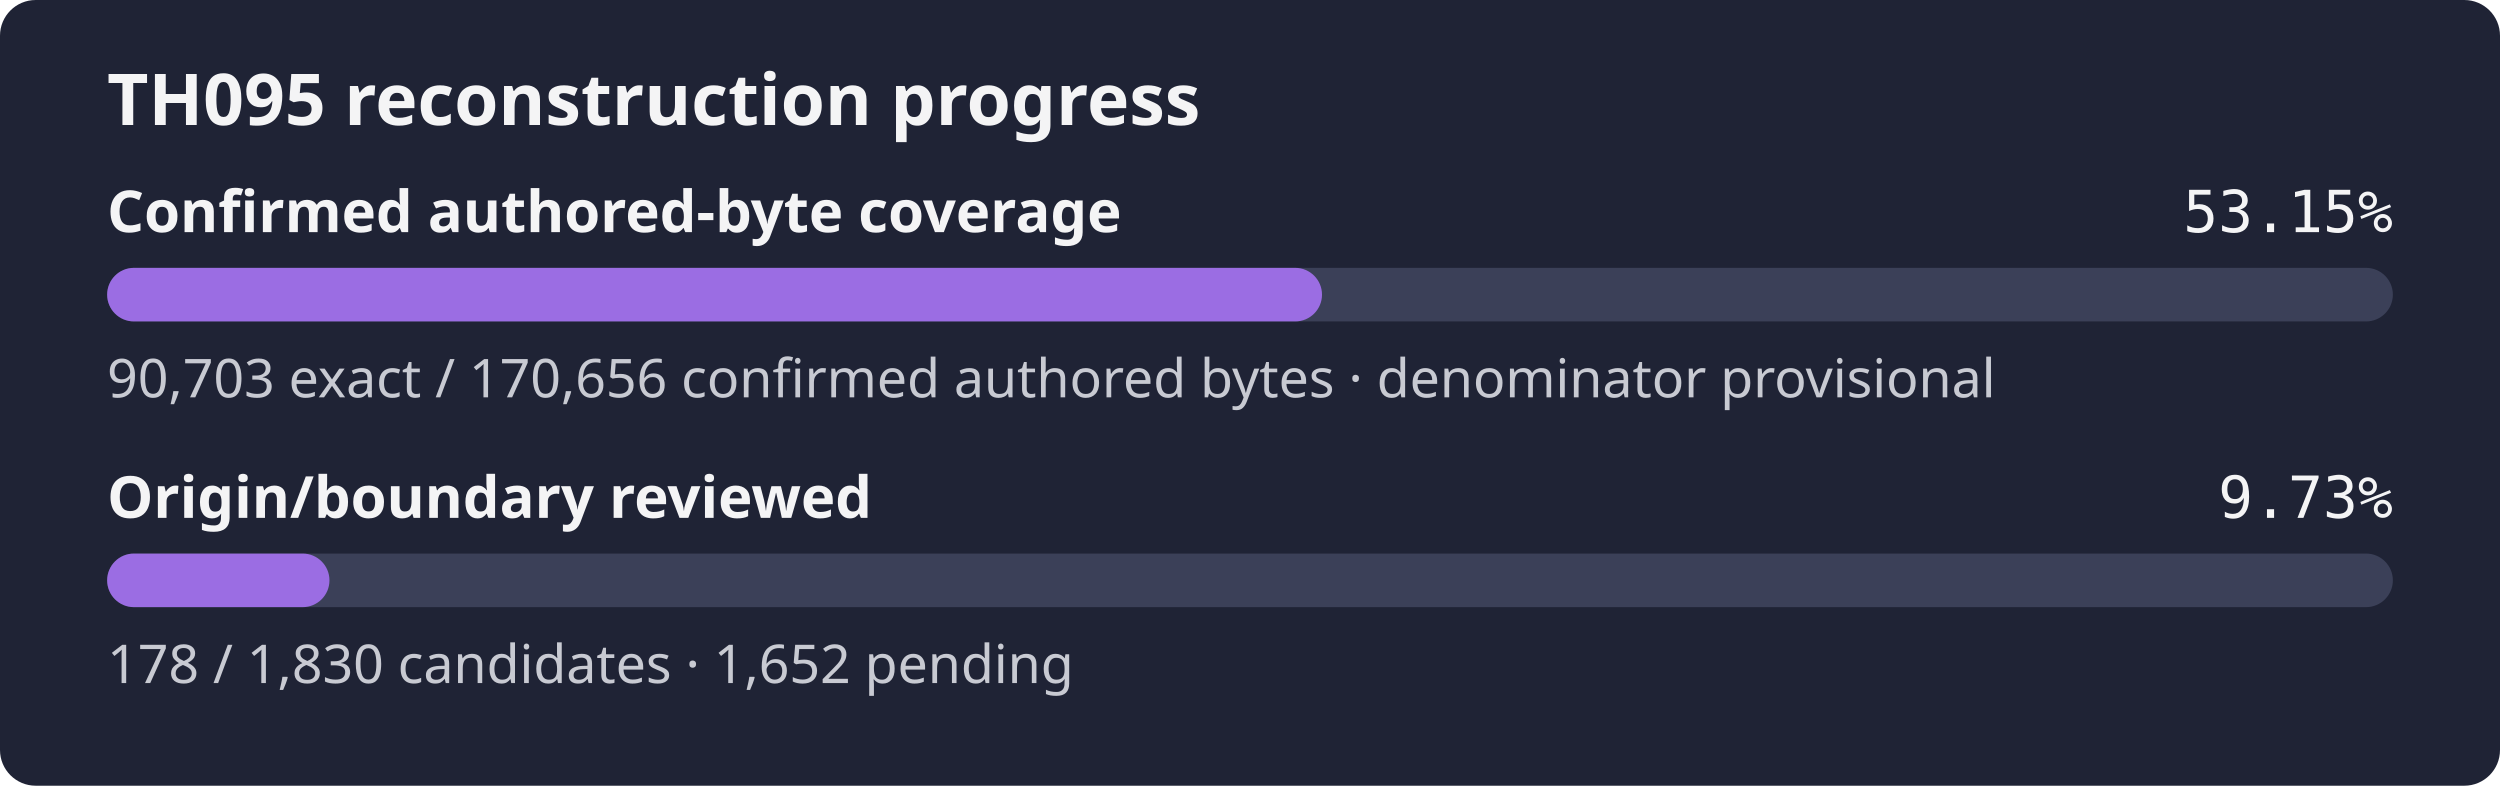
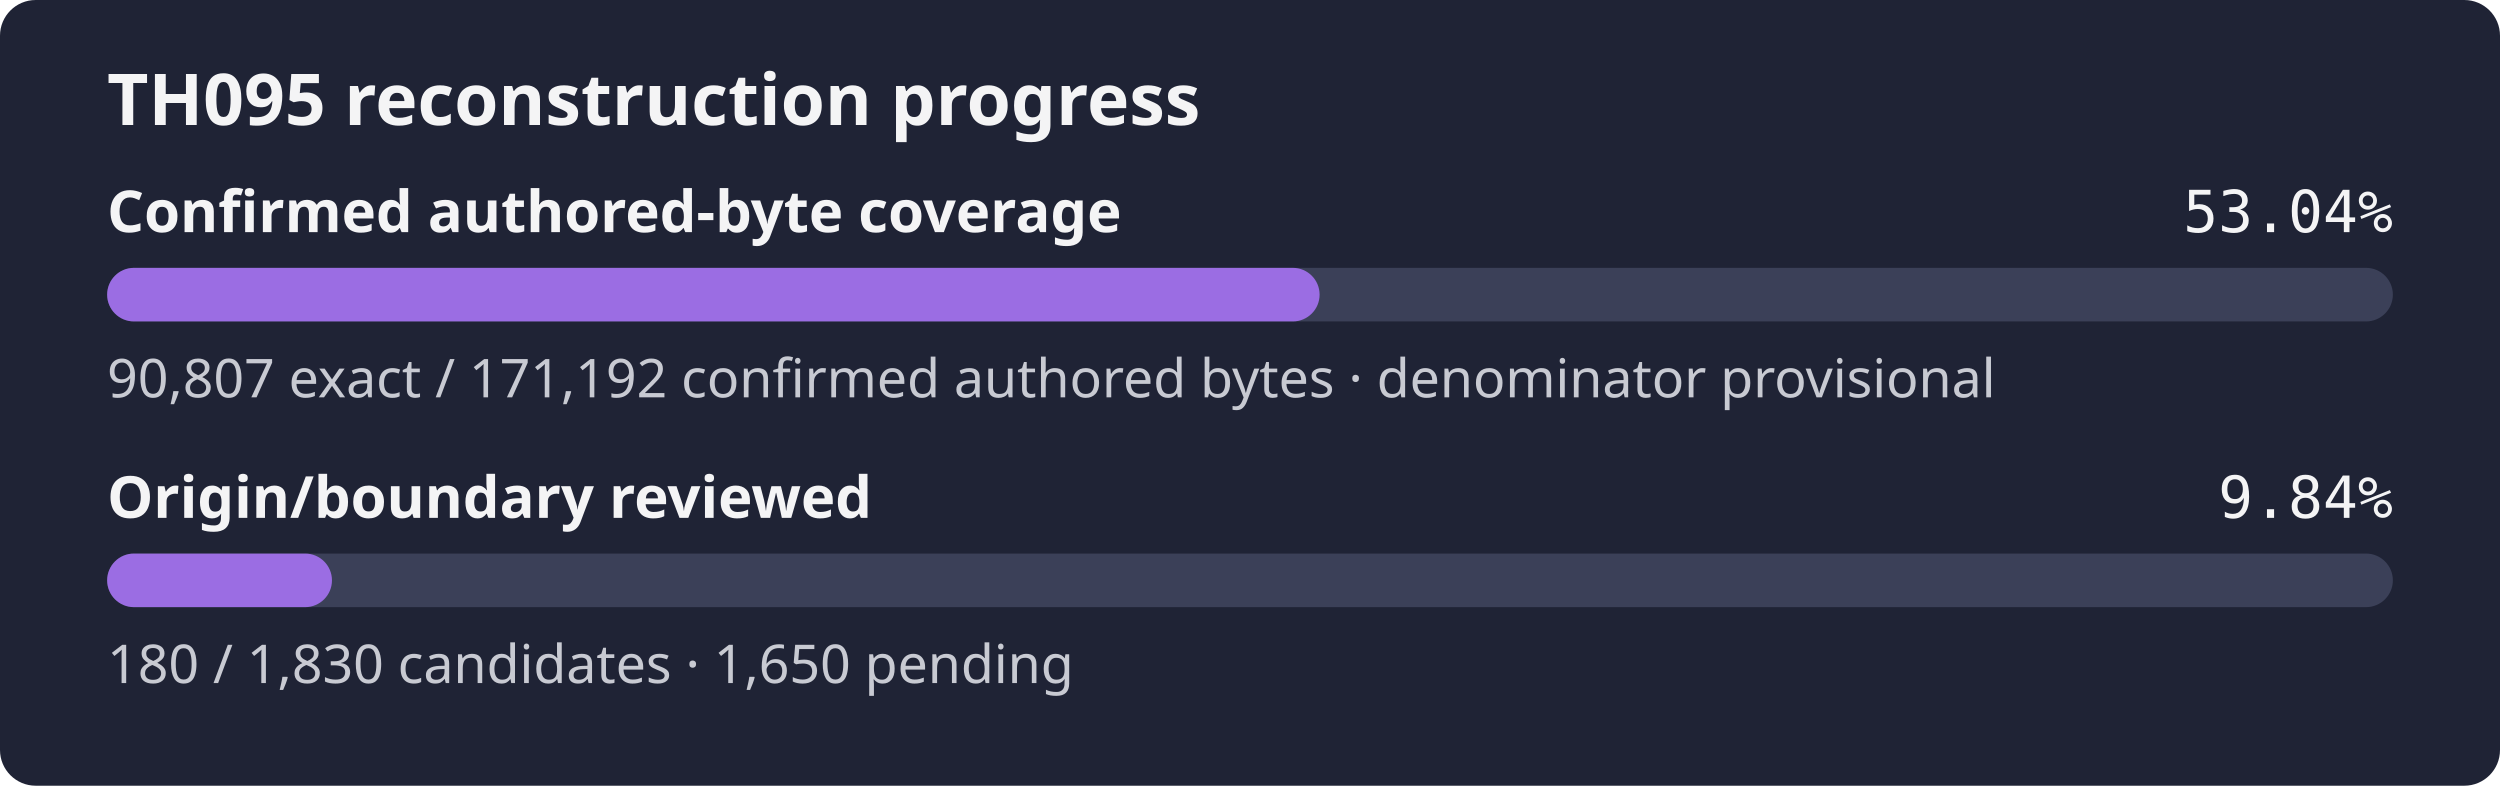
- <svg xmlns="http://www.w3.org/2000/svg" width="560" height="176" role="img" aria-label="TH095 reconstruction progress: 53.15% of the confirmed authored-byte set is exact, origin review 9.73%">
+ <svg xmlns="http://www.w3.org/2000/svg" width="560" height="176" role="img" aria-label="TH095 reconstruction progress: 53.04% of the confirmed authored-byte set is exact, origin review 9.84%">
  <rect width="560" height="176" rx="8" fill="#1f2335" />
  <text x="24" y="28" fill="#f4f4f5" font-family="sans-serif" font-size="16" font-weight="600">TH095 reconstruction progress</text>
  <text x="24" y="52" fill="#f4f4f5" font-family="sans-serif" font-size="13" font-weight="600">Confirmed authored-byte coverage</text>
-   <text x="536" y="52" fill="#f4f4f5" text-anchor="end" font-family="monospace" font-size="13">53.15%</text>
+   <text x="536" y="52" fill="#f4f4f5" text-anchor="end" font-family="monospace" font-size="13">53.04%</text>
  <rect x="24" y="60" width="512" height="12" rx="6" fill="#3b4058" />
-   <rect x="24" y="60" width="272.13" height="12" rx="6" fill="#9b6de3" />
-   <text x="24" y="89" fill="#c8cad2" font-family="sans-serif" font-size="12">90,703 exact / 170,656 confirmed authored bytes · denominator provisional</text>
+   <rect x="24" y="60" width="271.59" height="12" rx="6" fill="#9b6de3" />
+   <text x="24" y="89" fill="#c8cad2" font-family="sans-serif" font-size="12">90,807 exact / 171,192 confirmed authored bytes · denominator provisional</text>
  <text x="24" y="116" fill="#f4f4f5" font-family="sans-serif" font-size="13" font-weight="600">Origin/boundary reviewed</text>
-   <text x="536" y="116" fill="#f4f4f5" text-anchor="end" font-family="monospace" font-size="13">9.73%</text>
+   <text x="536" y="116" fill="#f4f4f5" text-anchor="end" font-family="monospace" font-size="13">9.84%</text>
  <rect x="24" y="124" width="512" height="12" rx="6" fill="#3b4058" />
-   <rect x="24" y="124" width="49.80" height="12" rx="6" fill="#9b6de3" />
-   <text x="24" y="153" fill="#c8cad2" font-family="sans-serif" font-size="12">178 / 1,830 candidates · 1,652 pending</text>
+   <rect x="24" y="124" width="50.36" height="12" rx="6" fill="#9b6de3" />
+   <text x="24" y="153" fill="#c8cad2" font-family="sans-serif" font-size="12">180 / 1,830 candidates · 1,650 pending</text>
</svg>
